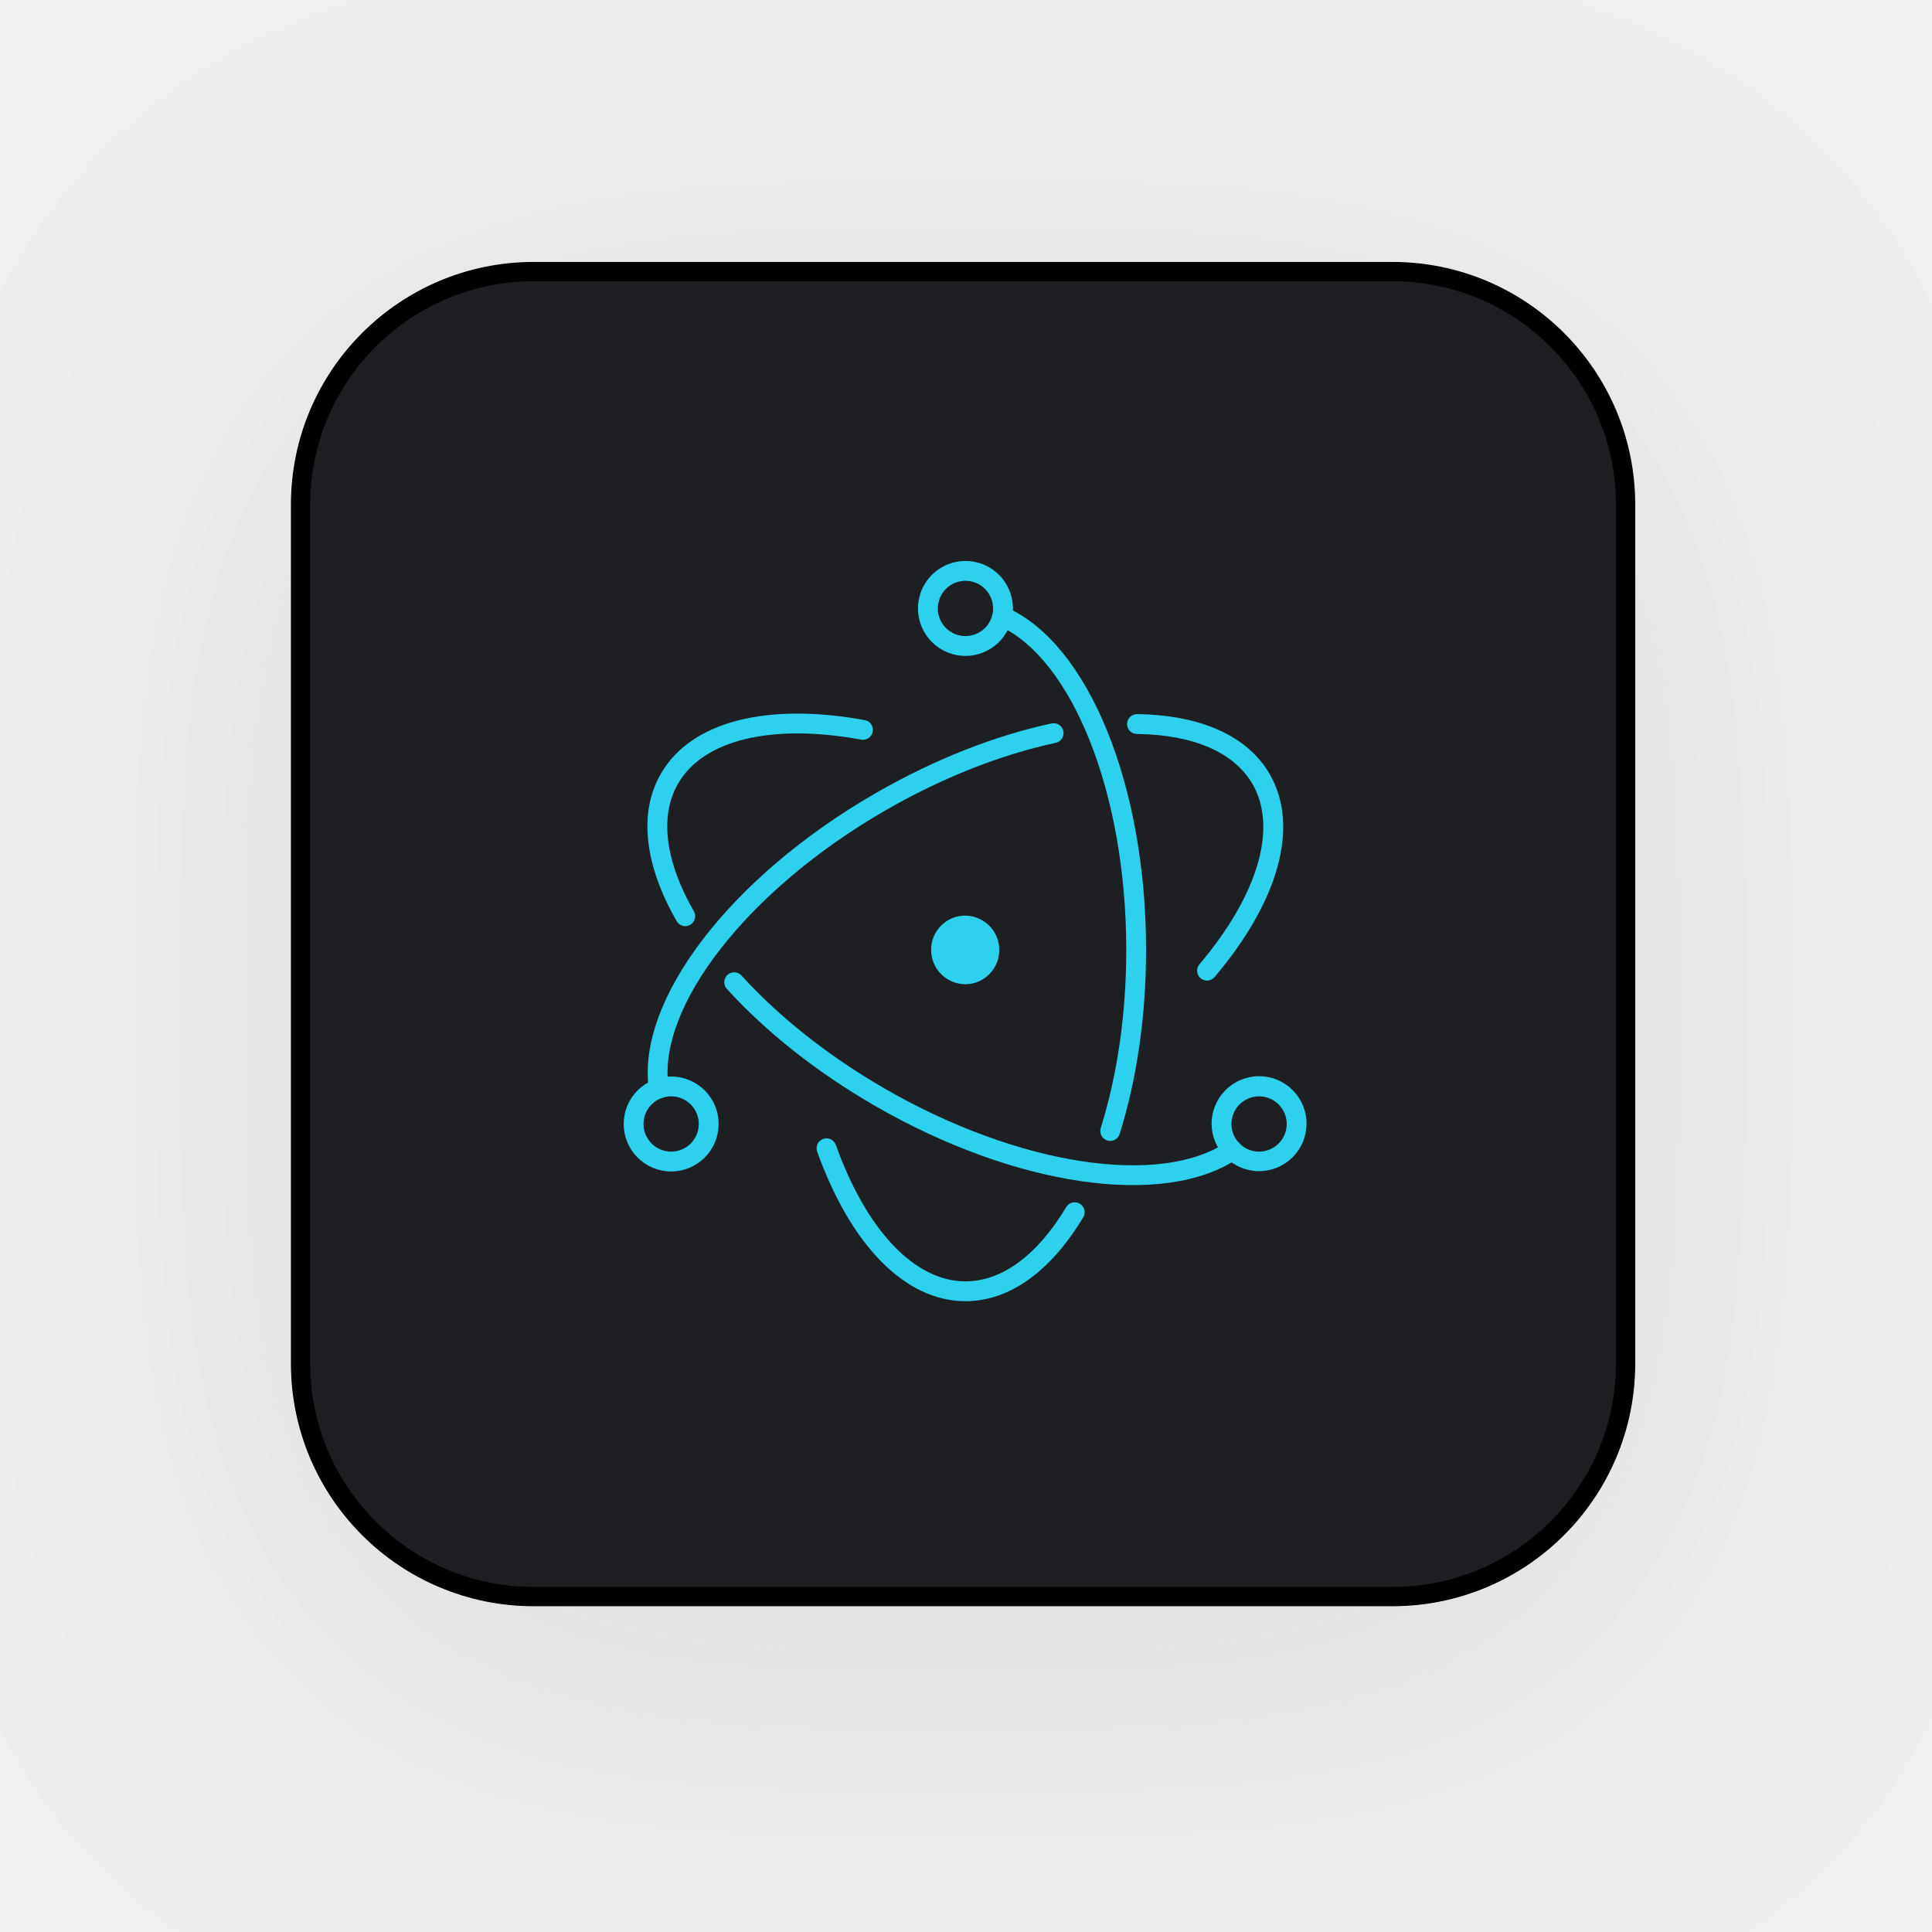
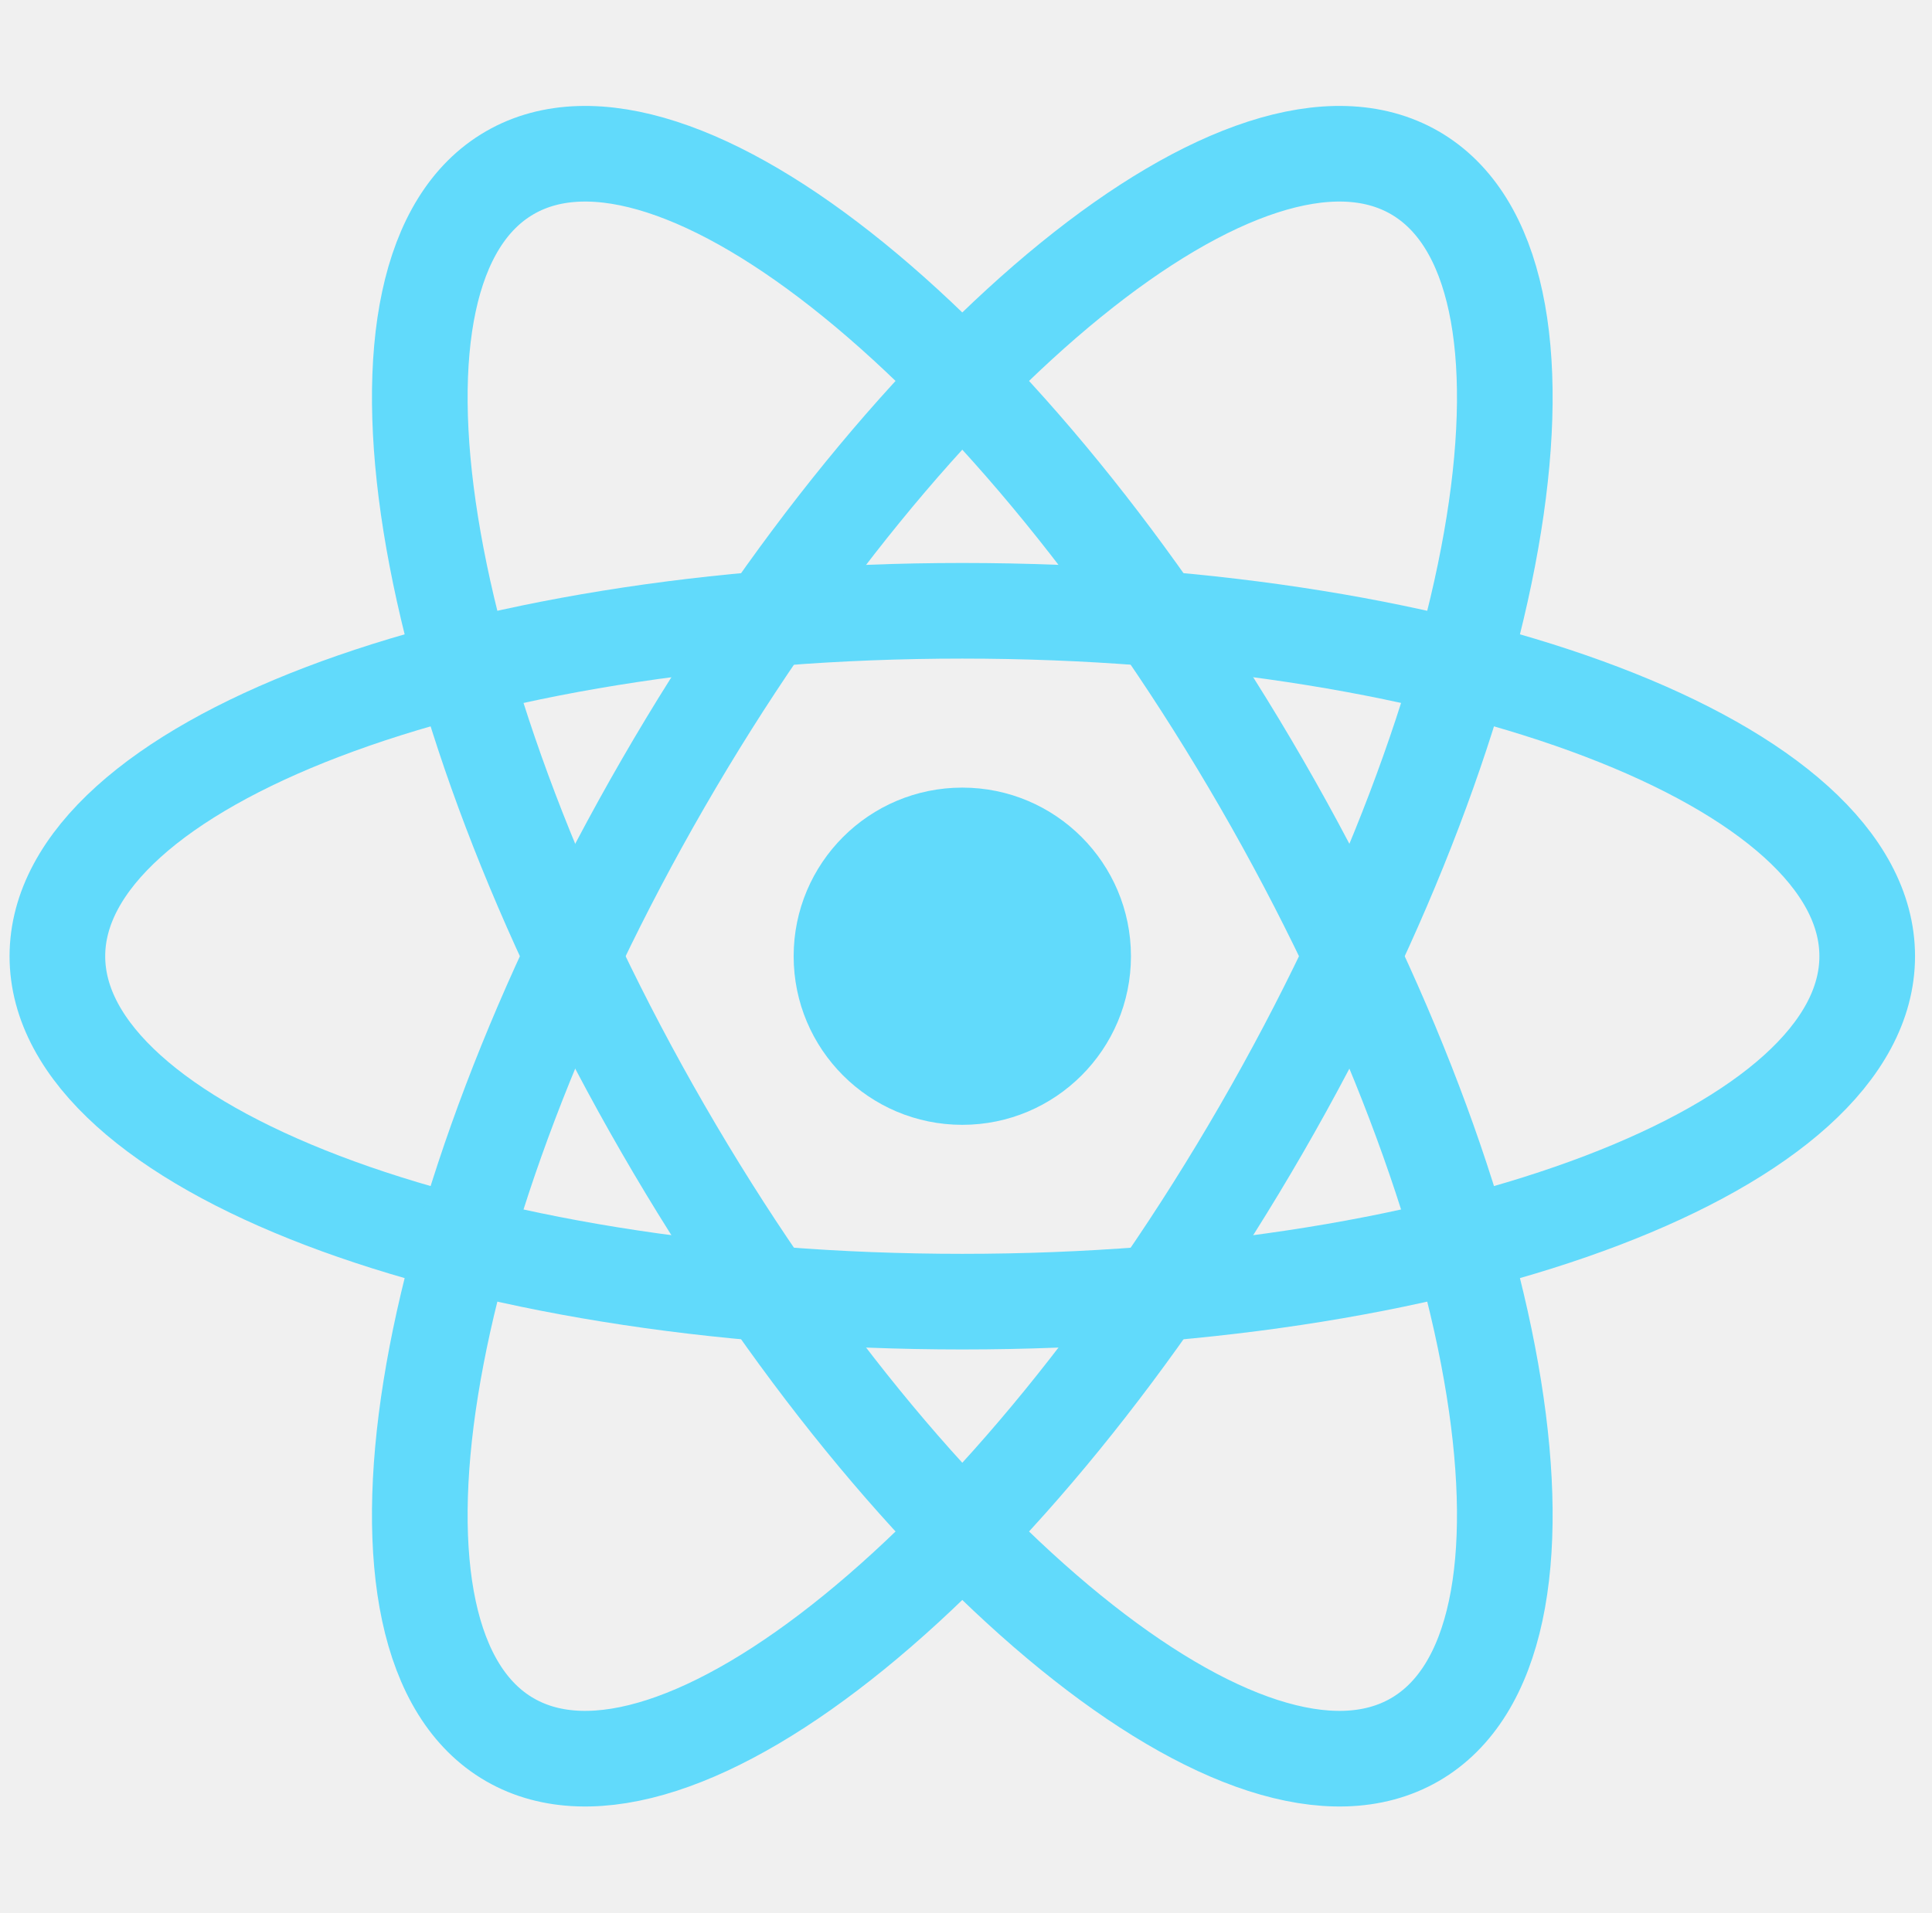
- <svg xmlns="http://www.w3.org/2000/svg" width="100" height="100" viewBox="0 0 100 100" fill="none">
-   <g clip-path="url(#clip0_13_55)">
-     <g filter="url(#filter0_d_13_55)">
-       <path d="M72.071 13.865H27.626C20.855 13.865 15.366 19.355 15.366 26.126V70.57C15.366 77.341 20.855 82.831 27.626 82.831H72.071C78.842 82.831 84.331 77.341 84.331 70.57V26.126C84.331 19.355 78.842 13.865 72.071 13.865Z" fill="#1D1F23" />
-       <path d="M72.071 14.057H27.626C20.961 14.057 15.557 19.46 15.557 26.126V70.57C15.557 77.236 20.961 82.639 27.626 82.639H72.071C78.736 82.639 84.14 77.236 84.14 70.57V26.126C84.14 19.46 78.736 14.057 72.071 14.057Z" stroke="black" />
-     </g>
-     <path d="M44.752 37.27C39.745 36.359 35.786 37.313 34.208 40.046C33.031 42.085 33.367 44.789 35.024 47.679C35.057 47.738 35.102 47.789 35.156 47.83C35.209 47.871 35.27 47.902 35.335 47.919C35.4 47.937 35.468 47.942 35.535 47.933C35.602 47.925 35.666 47.903 35.725 47.869C35.843 47.801 35.929 47.689 35.965 47.558C36.001 47.426 35.983 47.286 35.915 47.168C34.422 44.565 34.132 42.231 35.097 40.559C36.408 38.289 39.939 37.438 44.567 38.281C44.651 38.297 44.738 38.293 44.819 38.267C44.9 38.242 44.974 38.197 45.034 38.136C45.094 38.075 45.137 38.001 45.161 37.919C45.184 37.837 45.187 37.75 45.169 37.667C45.147 37.566 45.095 37.475 45.021 37.405C44.946 37.334 44.852 37.287 44.751 37.271L44.752 37.27ZM37.628 51.192C39.652 53.417 42.282 55.504 45.282 57.235C52.545 61.429 60.277 62.55 64.087 59.951C64.197 59.873 64.272 59.756 64.295 59.623C64.319 59.49 64.29 59.354 64.215 59.243C64.139 59.132 64.022 59.055 63.89 59.028C63.758 59.002 63.621 59.029 63.509 59.103C60.098 61.428 52.754 60.363 45.795 56.346C42.885 54.666 40.338 52.645 38.387 50.501C38.319 50.424 38.23 50.369 38.131 50.343C38.031 50.317 37.927 50.322 37.83 50.356C37.749 50.385 37.678 50.433 37.62 50.496C37.563 50.56 37.523 50.636 37.503 50.719C37.483 50.802 37.484 50.889 37.505 50.971C37.527 51.054 37.569 51.13 37.628 51.192Z" fill="#2DD0ED" />
-     <path d="M62.872 50.567C66.15 46.694 67.295 42.799 65.721 40.072C64.562 38.065 62.113 37.006 58.858 36.963C58.722 36.962 58.591 37.014 58.493 37.109C58.395 37.204 58.34 37.334 58.337 37.47C58.336 37.572 58.365 37.671 58.42 37.757C58.475 37.842 58.555 37.909 58.648 37.949C58.71 37.975 58.777 37.989 58.844 37.99C61.772 38.028 63.882 38.941 64.831 40.585C66.139 42.85 65.118 46.324 62.089 49.904C62.043 49.955 62.009 50.015 61.987 50.079C61.965 50.144 61.957 50.213 61.962 50.281C61.967 50.349 61.985 50.415 62.016 50.476C62.047 50.537 62.09 50.591 62.142 50.635C62.194 50.679 62.255 50.712 62.32 50.733C62.385 50.753 62.453 50.76 62.521 50.754C62.589 50.748 62.655 50.728 62.715 50.696C62.776 50.664 62.829 50.62 62.872 50.567ZM54.447 37.441C51.482 38.077 48.327 39.318 45.298 41.068C37.8 45.397 32.908 51.779 33.588 56.408C33.596 56.475 33.618 56.541 33.653 56.6C33.687 56.66 33.732 56.712 33.787 56.753C33.841 56.794 33.903 56.825 33.969 56.841C34.036 56.859 34.105 56.862 34.172 56.852C34.24 56.843 34.305 56.819 34.363 56.784C34.422 56.748 34.473 56.702 34.513 56.646C34.553 56.591 34.582 56.528 34.597 56.461C34.613 56.395 34.615 56.326 34.604 56.259C34.001 52.15 38.637 46.099 45.811 41.957C48.75 40.26 51.805 39.058 54.662 38.445C54.791 38.413 54.902 38.331 54.973 38.219C55.043 38.105 55.067 37.97 55.039 37.84C55.011 37.709 54.934 37.595 54.823 37.521C54.713 37.447 54.578 37.418 54.447 37.441Z" fill="#2DD0ED" />
-     <path d="M42.3 59.617C44.015 64.402 46.818 67.35 49.972 67.35C52.271 67.35 54.399 65.782 56.058 63.022C56.095 62.964 56.121 62.9 56.133 62.832C56.144 62.764 56.142 62.695 56.127 62.628C56.107 62.544 56.067 62.466 56.01 62.402C55.953 62.338 55.88 62.289 55.799 62.26C55.718 62.231 55.63 62.223 55.545 62.237C55.46 62.251 55.38 62.285 55.312 62.338C55.258 62.38 55.213 62.433 55.179 62.493C53.687 64.973 51.856 66.323 49.972 66.323C47.353 66.323 44.851 63.694 43.267 59.27C43.245 59.205 43.211 59.146 43.166 59.094C43.12 59.043 43.066 59.001 43.004 58.971C42.943 58.941 42.876 58.924 42.808 58.92C42.739 58.916 42.671 58.927 42.607 58.95C42.542 58.973 42.483 59.008 42.433 59.055C42.383 59.101 42.342 59.157 42.313 59.219C42.285 59.281 42.269 59.348 42.267 59.416C42.264 59.485 42.276 59.553 42.3 59.617H42.3ZM57.958 58.68C58.845 55.845 59.321 52.573 59.321 49.164C59.321 40.659 56.344 33.326 52.104 31.444C51.98 31.391 51.841 31.39 51.716 31.439C51.59 31.489 51.49 31.585 51.435 31.708C51.381 31.831 51.377 31.971 51.424 32.097C51.471 32.223 51.566 32.325 51.687 32.382C55.469 34.062 58.295 41.02 58.295 49.164C58.295 52.471 57.833 55.639 56.978 58.374C56.956 58.438 56.947 58.507 56.951 58.575C56.956 58.643 56.975 58.71 57.006 58.771C57.053 58.863 57.126 58.939 57.217 58.989C57.307 59.038 57.41 59.06 57.513 59.05C57.615 59.04 57.713 58.999 57.792 58.933C57.872 58.867 57.929 58.779 57.958 58.68ZM67.627 58.178C67.629 57.853 67.567 57.532 67.444 57.232C67.322 56.932 67.141 56.66 66.913 56.43C66.684 56.2 66.413 56.017 66.113 55.893C65.815 55.768 65.493 55.704 65.17 55.704C64.846 55.704 64.525 55.769 64.226 55.893C63.926 56.017 63.655 56.2 63.426 56.43C63.198 56.66 63.018 56.932 62.895 57.232C62.772 57.532 62.71 57.853 62.712 58.178C62.717 58.827 62.977 59.448 63.438 59.905C63.898 60.362 64.521 60.619 65.17 60.619C65.819 60.619 66.441 60.362 66.901 59.905C67.362 59.447 67.623 58.826 67.627 58.178ZM66.6 58.178C66.6 58.557 66.449 58.92 66.181 59.189C65.913 59.457 65.549 59.608 65.17 59.608C64.887 59.608 64.61 59.524 64.375 59.367C64.14 59.209 63.957 58.986 63.848 58.725C63.74 58.463 63.712 58.176 63.767 57.898C63.822 57.621 63.958 57.366 64.158 57.166C64.358 56.966 64.613 56.83 64.891 56.775C65.168 56.72 65.456 56.748 65.717 56.856C65.978 56.964 66.201 57.148 66.359 57.383C66.516 57.618 66.6 57.894 66.6 58.178ZM34.739 60.635C35.062 60.635 35.381 60.571 35.679 60.448C35.977 60.324 36.248 60.143 36.477 59.915C36.705 59.687 36.886 59.416 37.009 59.118C37.133 58.82 37.196 58.5 37.196 58.178C37.196 57.855 37.133 57.535 37.009 57.237C36.886 56.939 36.705 56.668 36.476 56.44C36.248 56.212 35.977 56.03 35.679 55.907C35.381 55.784 35.062 55.72 34.739 55.72C34.416 55.72 34.096 55.784 33.798 55.907C33.5 56.031 33.229 56.212 33.001 56.44C32.773 56.668 32.592 56.939 32.468 57.237C32.345 57.535 32.282 57.855 32.282 58.178C32.282 58.5 32.345 58.82 32.468 59.118C32.592 59.416 32.773 59.687 33.001 59.915C33.229 60.143 33.5 60.324 33.798 60.448C34.097 60.571 34.416 60.635 34.739 60.635ZM34.739 59.608C34.359 59.608 33.995 59.457 33.727 59.189C33.459 58.92 33.308 58.556 33.308 58.177C33.308 57.798 33.459 57.434 33.727 57.166C33.995 56.897 34.359 56.746 34.739 56.746C35.118 56.746 35.482 56.897 35.751 57.166C36.019 57.434 36.169 57.798 36.169 58.177C36.169 58.556 36.019 58.92 35.751 59.189C35.482 59.457 35.118 59.608 34.739 59.608Z" fill="#2DD0ED" />
-     <path d="M49.972 33.95C50.458 33.95 50.933 33.806 51.337 33.536C51.741 33.266 52.056 32.882 52.242 32.433C52.397 32.06 52.457 31.654 52.417 31.252C52.377 30.85 52.239 30.464 52.015 30.128C51.79 29.792 51.487 29.516 51.13 29.326C50.774 29.135 50.376 29.035 49.972 29.035C49.486 29.035 49.011 29.179 48.606 29.449C48.203 29.719 47.887 30.103 47.702 30.552C47.515 31.001 47.467 31.495 47.562 31.972C47.657 32.449 47.891 32.886 48.234 33.23C48.462 33.458 48.733 33.639 49.031 33.763C49.33 33.886 49.649 33.95 49.972 33.95ZM49.972 32.923C49.689 32.923 49.413 32.839 49.177 32.682C48.942 32.525 48.759 32.301 48.651 32.04C48.578 31.866 48.541 31.68 48.541 31.493C48.541 31.305 48.578 31.119 48.651 30.945C48.722 30.772 48.828 30.614 48.961 30.481C49.093 30.348 49.251 30.243 49.425 30.171C49.62 30.09 49.831 30.054 50.042 30.064C50.254 30.074 50.46 30.132 50.646 30.231C50.833 30.331 50.995 30.471 51.121 30.641C51.247 30.811 51.334 31.006 51.375 31.214C51.416 31.421 51.411 31.635 51.36 31.84C51.308 32.046 51.212 32.237 51.078 32.4C50.944 32.564 50.775 32.696 50.584 32.786C50.392 32.877 50.184 32.923 49.972 32.923V32.923ZM50.347 50.903C49.886 51.002 49.405 50.915 49.008 50.659C48.713 50.469 48.48 50.195 48.34 49.872C48.2 49.549 48.159 49.192 48.222 48.846C48.285 48.5 48.449 48.181 48.694 47.928C48.939 47.675 49.253 47.501 49.596 47.426C50.054 47.335 50.53 47.427 50.92 47.683C51.311 47.939 51.585 48.338 51.684 48.795C51.782 49.251 51.697 49.728 51.447 50.122C51.197 50.516 50.802 50.797 50.347 50.902V50.903Z" fill="#2DD0ED" />
-   </g>
-   <defs>
-     <filter id="filter0_d_13_55" x="-24.943" y="-22.443" width="149.582" height="149.582" filterUnits="userSpaceOnUse" color-interpolation-filters="sRGB">
-       <feFlood flood-opacity="0" result="BackgroundImageFix" />
-       <feColorMatrix in="SourceAlpha" type="matrix" values="0 0 0 0 0 0 0 0 0 0 0 0 0 0 0 0 0 0 127 0" result="hardAlpha" />
-       <feOffset dy="4" />
-       <feGaussianBlur stdDeviation="20" />
-       <feComposite in2="hardAlpha" operator="out" />
-       <feColorMatrix type="matrix" values="0 0 0 0 0.037 0 0 0 0 0.035 0 0 0 0 0.048 0 0 0 0.1 0" />
-       <feBlend mode="normal" in2="BackgroundImageFix" result="effect1_dropShadow_13_55" />
-       <feBlend mode="normal" in="SourceGraphic" in2="effect1_dropShadow_13_55" result="shape" />
-     </filter>
-     <clipPath id="clip0_13_55">
-       <rect width="100" height="100" fill="white" />
-     </clipPath>
-   </defs>
+ <svg xmlns="http://www.w3.org/2000/svg" width="101" height="100" viewBox="0 0 101 100" fill="none">
+   <path d="M50.307 58.817C55.176 58.817 59.123 54.87 59.123 50.001C59.123 45.132 55.176 41.184 50.307 41.184C45.438 41.184 41.49 45.132 41.49 50.001C41.49 54.87 45.438 58.817 50.307 58.817Z" fill="#61DAFB" />
+   <path d="M50.307 68.063C76.433 68.063 97.613 59.976 97.613 50.001C97.613 40.025 76.433 31.938 50.307 31.938C24.18 31.938 3 40.025 3 50.001C3 59.976 24.18 68.063 50.307 68.063Z" stroke="#61DAFB" stroke-width="5" />
+   <path d="M34.664 59.032C47.727 81.658 65.321 95.957 73.96 90.969C82.599 85.981 79.013 63.596 65.949 40.969C52.886 18.343 35.292 4.044 26.653 9.032C18.014 14.02 21.601 36.405 34.664 59.032Z" stroke="#61DAFB" stroke-width="5" />
+   <path d="M34.664 40.969C21.601 63.596 18.014 85.981 26.653 90.969C35.292 95.957 52.886 81.658 65.949 59.032C79.013 36.405 82.599 14.02 73.96 9.032C65.321 4.044 47.727 18.343 34.664 40.969Z" stroke="#61DAFB" stroke-width="5" />
</svg>
